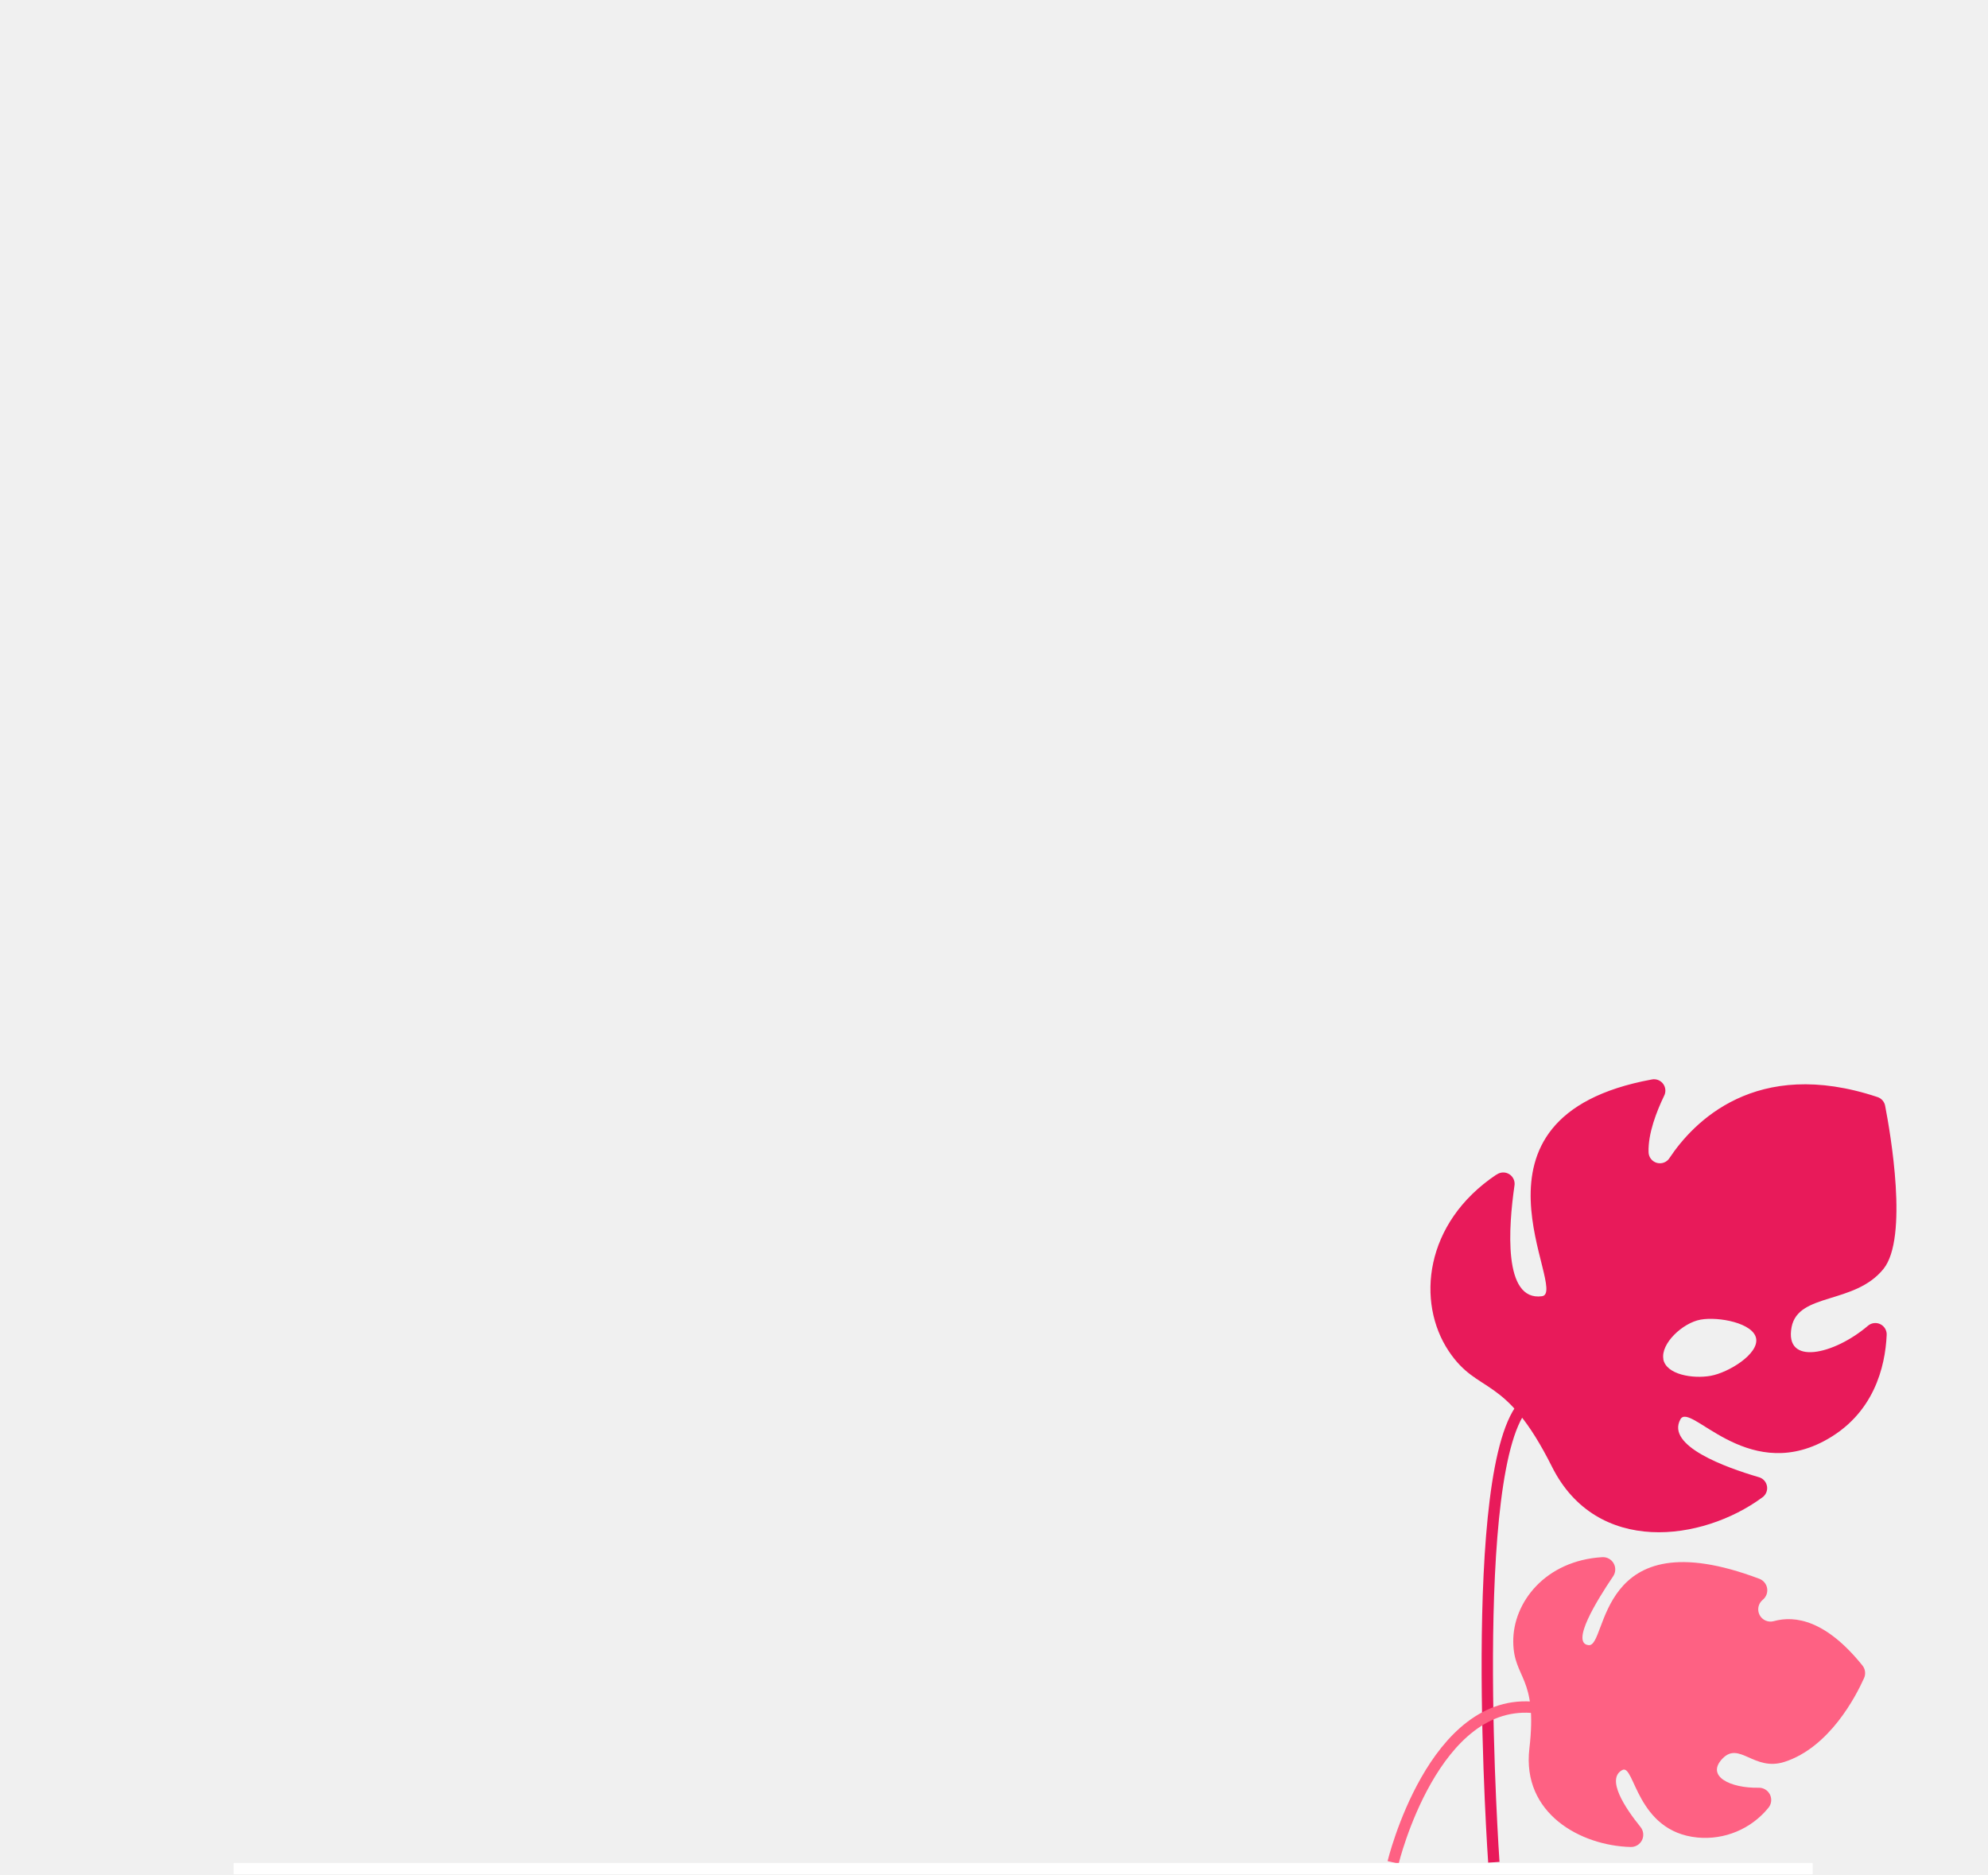
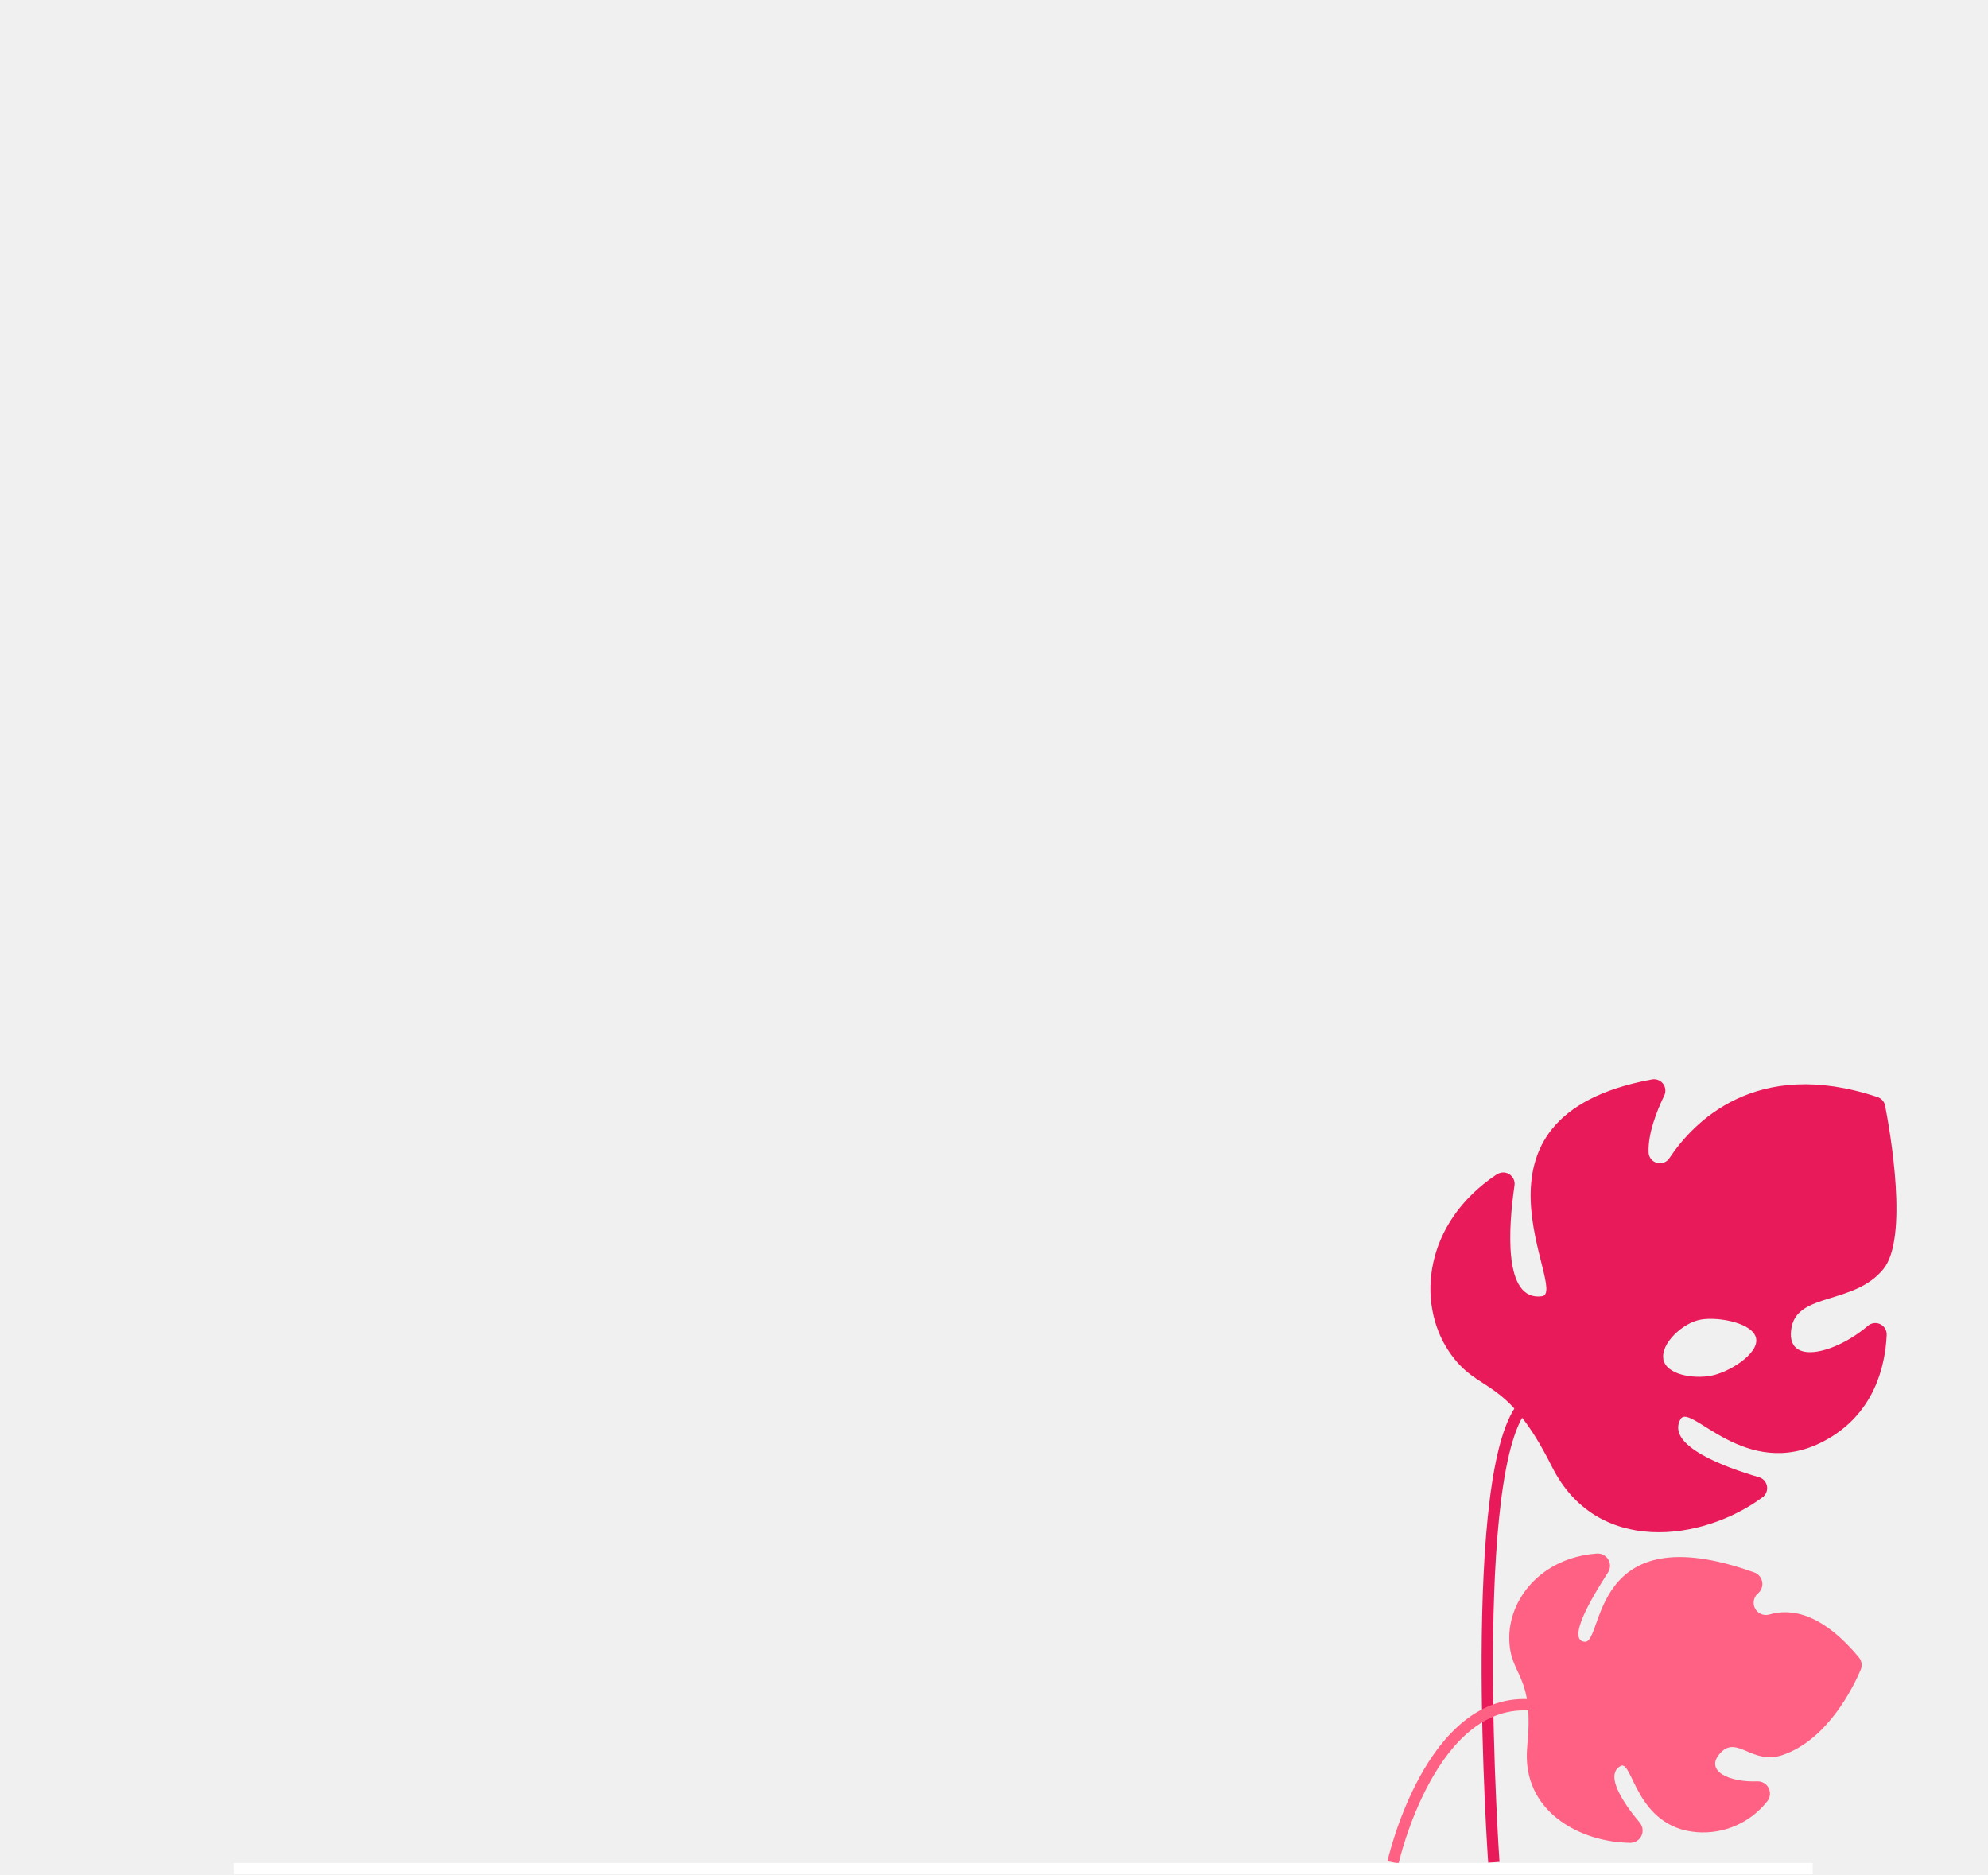
<svg xmlns="http://www.w3.org/2000/svg" viewBox="0 0 350 330" width="350" height="330">
  <defs>
    <path id="path" d="M 179 111 C 203.19 101.76 208.8 95.16 208.42 90.56 C 207.18 75.43 138.73 51.78 96 84 C 93.07 86.21 64.34 108.52 67 138 C 70.54 177.18 126.83 199.15 142.7 205.35 C 196.35 226.29 237.13 214.14 244.48 232.53 C 247.37 239.78 245.26 252.22 223 275" fill="none" stroke="#000" stroke-miterlimit="10" />
  </defs>
  <g id="plant-back">
    <path id="plant-back-leave" d="M263.47,206.82a2,2,0,0,1,3.15,2c-1,7-2.07,20.33,4.85,19.4,4.94-.66-16.65-31.53,19.32-38.16a2,2,0,0,1,2.18,2.89c-1.32,2.74-2.83,6.61-2.73,9.9a2,2,0,0,0,3.71,1c4.1-6.15,15.1-17.86,36.59-10.7a2,2,0,0,1,1.35,1.54c0.93,4.8,4.13,23.24-.29,28.72-5.09,6.31-15,4.14-16.18,10.25-1.3,6.91,7.51,4.82,13.42-.22a2,2,0,0,1,3.32,1.64c-0.25,5.45-2.18,14-11.12,18.69-13.78,7.21-23.48-7-25.19-3.88-2.59,4.66,7.94,8.47,13.78,10.18a2,2,0,0,1,.61,3.59c-10.52,7.74-29.13,10.28-37-5.41-8.3-16.59-12.93-12.49-18.19-20.38-5.71-8.57-4.33-22.54,8.38-31.05m29.4,32.47c0.5,2.73,5.2,3.51,8.35,2.94s8.47-3.83,8-6.56-6.62-3.9-9.78-3.33-7.05,4.22-6.55,6.95" fill="#e81a5a">
      <animateTransform attributeName="transform" type="rotate" calcMode="spline" values="0 267 249; -4 267 249; -8 267 249; -4 267 249; 0 267 249" keySplines="0.42 0 1.0 1.0;                     0 0 0.58 1.0;                     0.42 0 1.0 1.0;                     0 0 0.58 1.0" dur="1300ms" repeatCount="indefinite" />
    </path>
    <path id="plant-back-stem" d="M263,327.88s-4.91-70.27,5.54-80.72" fill="none" stroke="#e81a5a" stroke-miterlimit="10" stroke-width="2" />
  </g>
  <g id="case" transform="translate(223 276) scale(0 0) translate(-223 -276)">
    <animateMotion path="M0,0c24.19,-9.24,29.8,-15.84,29.42,-20.44c-1.24,-15.13,-69.69,-38.78,-112.42,-6.56c-2.93,2.21,-31.66,24.52,-29,54c3.54,39.18,59.83,61.15,75.7,67.35c53.65,20.94,94.43,8.79,101.78,27.18c2.89,7.25,0.78,19.69,-21.48,42.47" calcMode="linear" begin="0ms" keyPoints="0; 0.09; 0.09; 1" keyTimes="0; 0.198; 0.323; 1" dur="2017ms" fill="freeze" />
    <animateTransform attributeName="transform" type="translate" from="-45 -164" to="-45 -164" dur="2017ms" fill="freeze" />
    <animateTransform attributeName="transform" type="rotate" calcMode="spline" values="30 223 276; 30 223 276; -30 223 276; 20 223 276; 18.29 223 276; -6.48 223 276; 0 223 276" keyTimes="0; 0.323; 0.521; 0.703; 0.785; 0.95; 1" keySplines="0.33, 0, 0.67, 1;                   0.33, 0, 0.67, 1;                   0.33, 0, 0.67, 1;                   0.33, 0, 0.67, 1;                   0.33, 0, 0.67, 1;                   0.17, 0, 0.83, 1" dur="2017ms" fill="freeze" additive="sum" />
    <animateTransform attributeName="transform" type="translate" values="223 276; 223 276" keyTimes="0; 1" keySplines="0 0 0.58 1.0" dur="2017ms" fill="freeze" additive="sum" />
    <animateTransform attributeName="transform" type="scale" calcMode="spline" values="0 0; 0 0; 0.2 0.2; 1 1" keyTimes="0; 0.198; 0.323; 1" keySplines="0 0 0.58 1.0;                   0 0 0.58 1.0;                   0 0 0.58 1.0" dur="2017ms" fill="freeze" additive="sum" />
    <animateTransform attributeName="transform" type="translate" values="-223 -276; -223 -276" keyTimes="0; 1" keySplines="0 0 0.58 1.0" dur="2017ms" fill="freeze" additive="sum" />
    <g id="case-box">
      <path d="M251.89,328.88a3.54,3.54,0,0,0,3.53-3.53v-5.07a3.53,3.53,0,1,0-7.06,0v5.07a3.55,3.55,0,0,0,3.53,3.53" fill="#a67ee5" />
      <path d="M251.89,328.88a3.54,3.54,0,0,0,3.53-3.53v-5.07a3.53,3.53,0,1,0-7.06,0v5.07A3.55,3.55,0,0,0,251.89,328.88Z" fill="none" stroke="#fff" stroke-miterlimit="10" stroke-width="2" />
      <path d="M176.35,328.88a3.54,3.54,0,0,0,3.53-3.53v-5.07a3.53,3.53,0,1,0-7.06,0v5.07a3.54,3.54,0,0,0,3.53,3.53" fill="#a67ee5" />
      <path d="M176.35,328.88a3.54,3.54,0,0,0,3.53-3.53v-5.07a3.53,3.53,0,1,0-7.06,0v5.07A3.54,3.54,0,0,0,176.35,328.88Z" fill="none" stroke="#fff" stroke-miterlimit="10" stroke-width="2" />
      <path d="M170.92,320.29h74.5a11.38,11.38,0,0,0,11.35-11.35V242.86a11.38,11.38,0,0,0-11.35-11.35h-74.5a11.38,11.38,0,0,0-11.35,11.35v66.08a11.38,11.38,0,0,0,11.35,11.35" fill="#a67ee5" />
      <rect x="159.57" y="231.51" width="97.2" height="88.78" rx="11.35" ry="11.35" fill="none" stroke="#fff" stroke-miterlimit="10" stroke-width="2" />
      <path d="M199.26,219.15h32.4a4.09,4.09,0,0,1,4.08,4.08v16a1.19,1.19,0,0,1-1.19,1.19h-2.7a1.19,1.19,0,0,1-1.19-1.19V224.86a1.27,1.27,0,0,0-1.27-1.27H201.53a1.27,1.27,0,0,0-1.27,1.27v14.38a1.19,1.19,0,0,1-1.19,1.19h-2.7a1.19,1.19,0,0,1-1.19-1.19v-16a4.1,4.1,0,0,1,4.09-4.08" fill="#a67ee5" />
      <path d="M199.26,219.15h32.4a4.09,4.09,0,0,1,4.08,4.08v16a1.19,1.19,0,0,1-1.19,1.19h-2.7a1.19,1.19,0,0,1-1.19-1.19V224.86a1.27,1.27,0,0,0-1.27-1.27H201.53a1.27,1.27,0,0,0-1.27,1.27v14.38a1.19,1.19,0,0,1-1.19,1.19h-2.7a1.19,1.19,0,0,1-1.19-1.19v-16A4.1,4.1,0,0,1,199.26,219.15Z" fill="none" stroke="#fff" stroke-miterlimit="10" stroke-width="2" />
      <path d="M185.34,320.29h74.5a11.38,11.38,0,0,0,11.35-11.35V242.86a11.38,11.38,0,0,0-11.35-11.35h-74.5A11.38,11.38,0,0,0,174,242.86v66.08a11.39,11.39,0,0,0,11.35,11.35" fill="#a67ee5" />
      <path d="M185.34,320.29h74.5a11.38,11.38,0,0,0,11.35-11.35V242.86a11.38,11.38,0,0,0-11.35-11.35h-74.5A11.38,11.38,0,0,0,174,242.86v66.08A11.39,11.39,0,0,0,185.34,320.29Z" fill="none" stroke="#fff" stroke-miterlimit="10" stroke-width="2" />
      <line x1="254.22" y1="252.43" x2="190.97" y2="252.43" fill="none" stroke="#fff" stroke-linecap="round" stroke-miterlimit="10" stroke-width="2" />
      <line x1="254.22" y1="275.9" x2="190.97" y2="275.9" fill="none" stroke="#fff" stroke-linecap="round" stroke-miterlimit="10" stroke-width="2" />
      <line x1="254.22" y1="299.38" x2="190.97" y2="299.38" fill="none" stroke="#fff" stroke-linecap="round" stroke-miterlimit="10" stroke-width="2" />
      <path d="M168.12,253.68h0.67v44.46h-0.67a3.53,3.53,0,0,1-3.52-3.51V257.2a3.52,3.52,0,0,1,3.52-3.52" fill="#a67ee5" />
      <path d="M168.12,253.68h0.67v44.46h-0.67a3.53,3.53,0,0,1-3.52-3.51V257.2A3.52,3.52,0,0,1,168.12,253.68Z" fill="none" stroke="#fff" stroke-miterlimit="10" stroke-width="2" />
    </g>
    <g id="case-parachute">
      <line x1="215.46" y1="218.86" x2="159.87" y2="139.03" fill="none" stroke="#fff" stroke-linecap="round" stroke-linejoin="round" stroke-width="2" />
      <line x1="215.46" y1="218.86" x2="196.93" y2="139.03" fill="none" stroke="#fff" stroke-linecap="round" stroke-linejoin="round" stroke-width="2" />
      <line x1="233.99" y1="139.03" x2="215.46" y2="218.86" fill="none" stroke="#fff" stroke-linecap="round" stroke-linejoin="round" stroke-width="2" />
      <line x1="271.04" y1="139.03" x2="215.46" y2="218.86" fill="none" stroke="#fff" stroke-linecap="round" stroke-linejoin="round" stroke-width="2" />
      <g>
        <path d="M215.46,83.44A55.58,55.58,0,0,1,271,139c0-6.76-8.3-12.25-18.53-12.25s-18.31,5.35-18.52,12c0,0.08,0,.17,0,0.26,0-6.76-8.3-12.25-18.53-12.25s-18.54,5.49-18.54,12.25c0-.09,0-0.17,0-0.26-0.22-6.64-8.42-12-18.52-12s-18.52,5.49-18.52,12.25a55.58,55.58,0,0,1,55.59-55.59m0-1.66A57.31,57.31,0,0,0,158.22,139a1.66,1.66,0,1,0,3.32,0c0-5.84,7.57-10.59,16.87-10.59,9.11,0,16.68,4.66,16.86,10.38V139a1.66,1.66,0,0,0,3.32,0c0-5.84,7.57-10.59,16.87-10.59s16.87,4.75,16.87,10.59a1.66,1.66,0,0,0,3.32,0v-0.21c0.18-5.73,7.74-10.39,16.86-10.39,9.3,0,16.87,4.75,16.87,10.59a1.66,1.66,0,1,0,3.32,0,57.3,57.3,0,0,0-57.23-57.25" fill="#fff" />
        <path d="M215.46,83.44c9.92,0,18,20.9,18.54,55.33,0.21-6.65,8.41-12,18.52-12S271,132.27,271,139a55.59,55.59,0,0,0-55.59-55.59" fill="#e81a5a" />
        <path d="M215.45,83.44A55.58,55.58,0,0,0,159.87,139c0-6.76,8.3-12.25,18.52-12.25s18.3,5.35,18.52,12c0.52-34.43,8.61-55.32,18.53-55.32" fill="#fe6183" />
        <path d="M215.46,83.44c-9.93,0-18,20.9-18.54,55.32,0,0.09,0,.17,0,0.26,0-6.76,8.3-12.25,18.53-12.25S234,132.27,234,139c0-.09,0-0.17,0-0.26-0.51-34.43-8.6-55.33-18.52-55.33" fill="#f7396b" />
      </g>
    </g>
  </g>
  <g id="clouds" transform="translate(35 0)" opacity="0">
    <animate attributeType="CSS" attributeName="opacity" from="0" to="1" dur="150ms" fill="freeze" />
    <animateTransform id="cloudsEntering" attributeName="transform" type="translate" calcMode="spline" values="35 0; 0 0" keySplines="0 0 0.58 1.0" dur="400ms" fill="freeze" />
    <animate attributeType="CSS" attributeName="opacity" from="1" to="0" begin="1000ms" dur="300ms" fill="freeze" />
    <animateTransform attributeName="transform" type="translate" calcMode="spline" values="0 0; 0 -70" keySplines="0.42 0 1.0 1.0" begin="1000ms" dur="300ms" fill="freeze" additive="sum" />
    <g id="cloud-left">
      <g id="cloud-left-top">
        <path d="M85.22,67.45H57.86a12.4,12.4,0,1,0-24.8,0H15.13" fill="none" stroke="#fff" stroke-linecap="round" stroke-miterlimit="10" stroke-width="2" />
        <line x1="93.48" y1="67.45" x2="115.68" y2="67.45" fill="none" stroke="#fff" stroke-linecap="round" stroke-miterlimit="10" stroke-width="2" />
      </g>
      <line id="cloud-left-bottom" x1="65.43" y1="77.72" x2="105.21" y2="77.72" fill="none" stroke="#fff" stroke-linecap="round" stroke-miterlimit="10" stroke-width="2" />
    </g>
    <g id="cloud-mid" transform="translate(50 0)">
      <animateTransform attributeName="transform" type="translate" calcMode="spline" values="50 0; 0 0" keySplines="0 0 0.58 1.0" dur="350ms" fill="freeze" />
      <path d="M235.77,119H216.32a35.49,35.49,0,0,0-68-13.69A26.34,26.34,0,0,0,135.43,102a26.72,26.72,0,0,0-24.8,17H95.48a10.49,10.49,0,0,0,0,21h140.3a10.49,10.49,0,0,0,0-21" fill="#fff" />
    </g>
    <g id="cloud-right" transform="translate(70 0)">
      <animateTransform attributeName="transform" type="translate" calcMode="spline" values="70 0; 0 0" keySplines="0 0 0.58 1.0" dur="350ms" fill="freeze" />
      <line id="cloud-right-bottom" x1="272.13" y1="145.27" x2="311.9" y2="145.27" fill="none" stroke="#fff" stroke-linecap="round" stroke-miterlimit="10" stroke-width="2" />
      <line id="cloud-right-top" x1="300.17" y1="135" x2="322.37" y2="135" fill="none" stroke="#fff" stroke-linecap="round" stroke-miterlimit="10" stroke-width="2" />
    </g>
  </g>
-   <g id="plant-front" transform="rotate(7 245 329)">
+   <g id="plant-front" transform="rotate(6 245 329)">
    <animateTransform attributeName="transform" type="rotate" calcMode="spline" values="6 245 329; 1 245 329; -4 245 329; -1 245 329; 2 245 329; 0 245 329; 0 245 329; 7 245 329" keyTimes="0; 0.14; 0.28; 0.42; 0.56; 0.7; 0.84; 1" keySplines="0.42, 0, 1.0,  1.0;                   0, 0, 0.58, 1.0;                   0.42, 0, 1.0,  1.0;                   0, 0, 0.58, 1.0;                   0, 0, 0.58, 1.0;                   0  0  1.0   1.0;                   0, 0, 0.58, 1.0" dur="2000ms" repeatCount="indefinite" />
    <path id="plant-front-leave" d="M322.92,283.4a2.14,2.14,0,0,1,.55,2.17c-1.06,3.43-4.58,12.85-12.1,16.34-5.13,2.38-8.33-2.7-10.92.77s2.1,5,6.92,4.31a2.16,2.16,0,0,1,2.14,3.34A14.34,14.34,0,0,1,297.78,317c-10.84.27-12.55-11.58-14.57-10.19-2.72,1.89,1.27,6.55,4.39,9.57a2.16,2.16,0,0,1-1.3,3.71c-8.76.84-19.72-3.51-19.8-15-0.08-12.94-4.25-11.8-5.11-18.35-0.91-6.88,3.88-14.88,13.74-16.69a2.16,2.16,0,0,1,2.31,3.11c-2.41,4.73-6,12.6-2.82,12.56,3.46,0-1.58-22.58,28.43-15.26a2.16,2.16,0,0,1,1.09,3.54l-0.1.11a2.16,2.16,0,0,0,2.41,3.45c3.66-1.52,9.16-1.27,16.47,5.84" fill="#fe6183" />
    <path id="plant-front-stem" d="M245.13,327.88s3.48-30.11,21.7-30.11" fill="none" stroke="#fe6183" stroke-miterlimit="10" stroke-width="2" />
  </g>
  <g id="ground">
    <line x1="41.13" y1="329" x2="319.13" y2="329" fill="none" stroke="#fff" stroke-width="2" />
  </g>
</svg>
